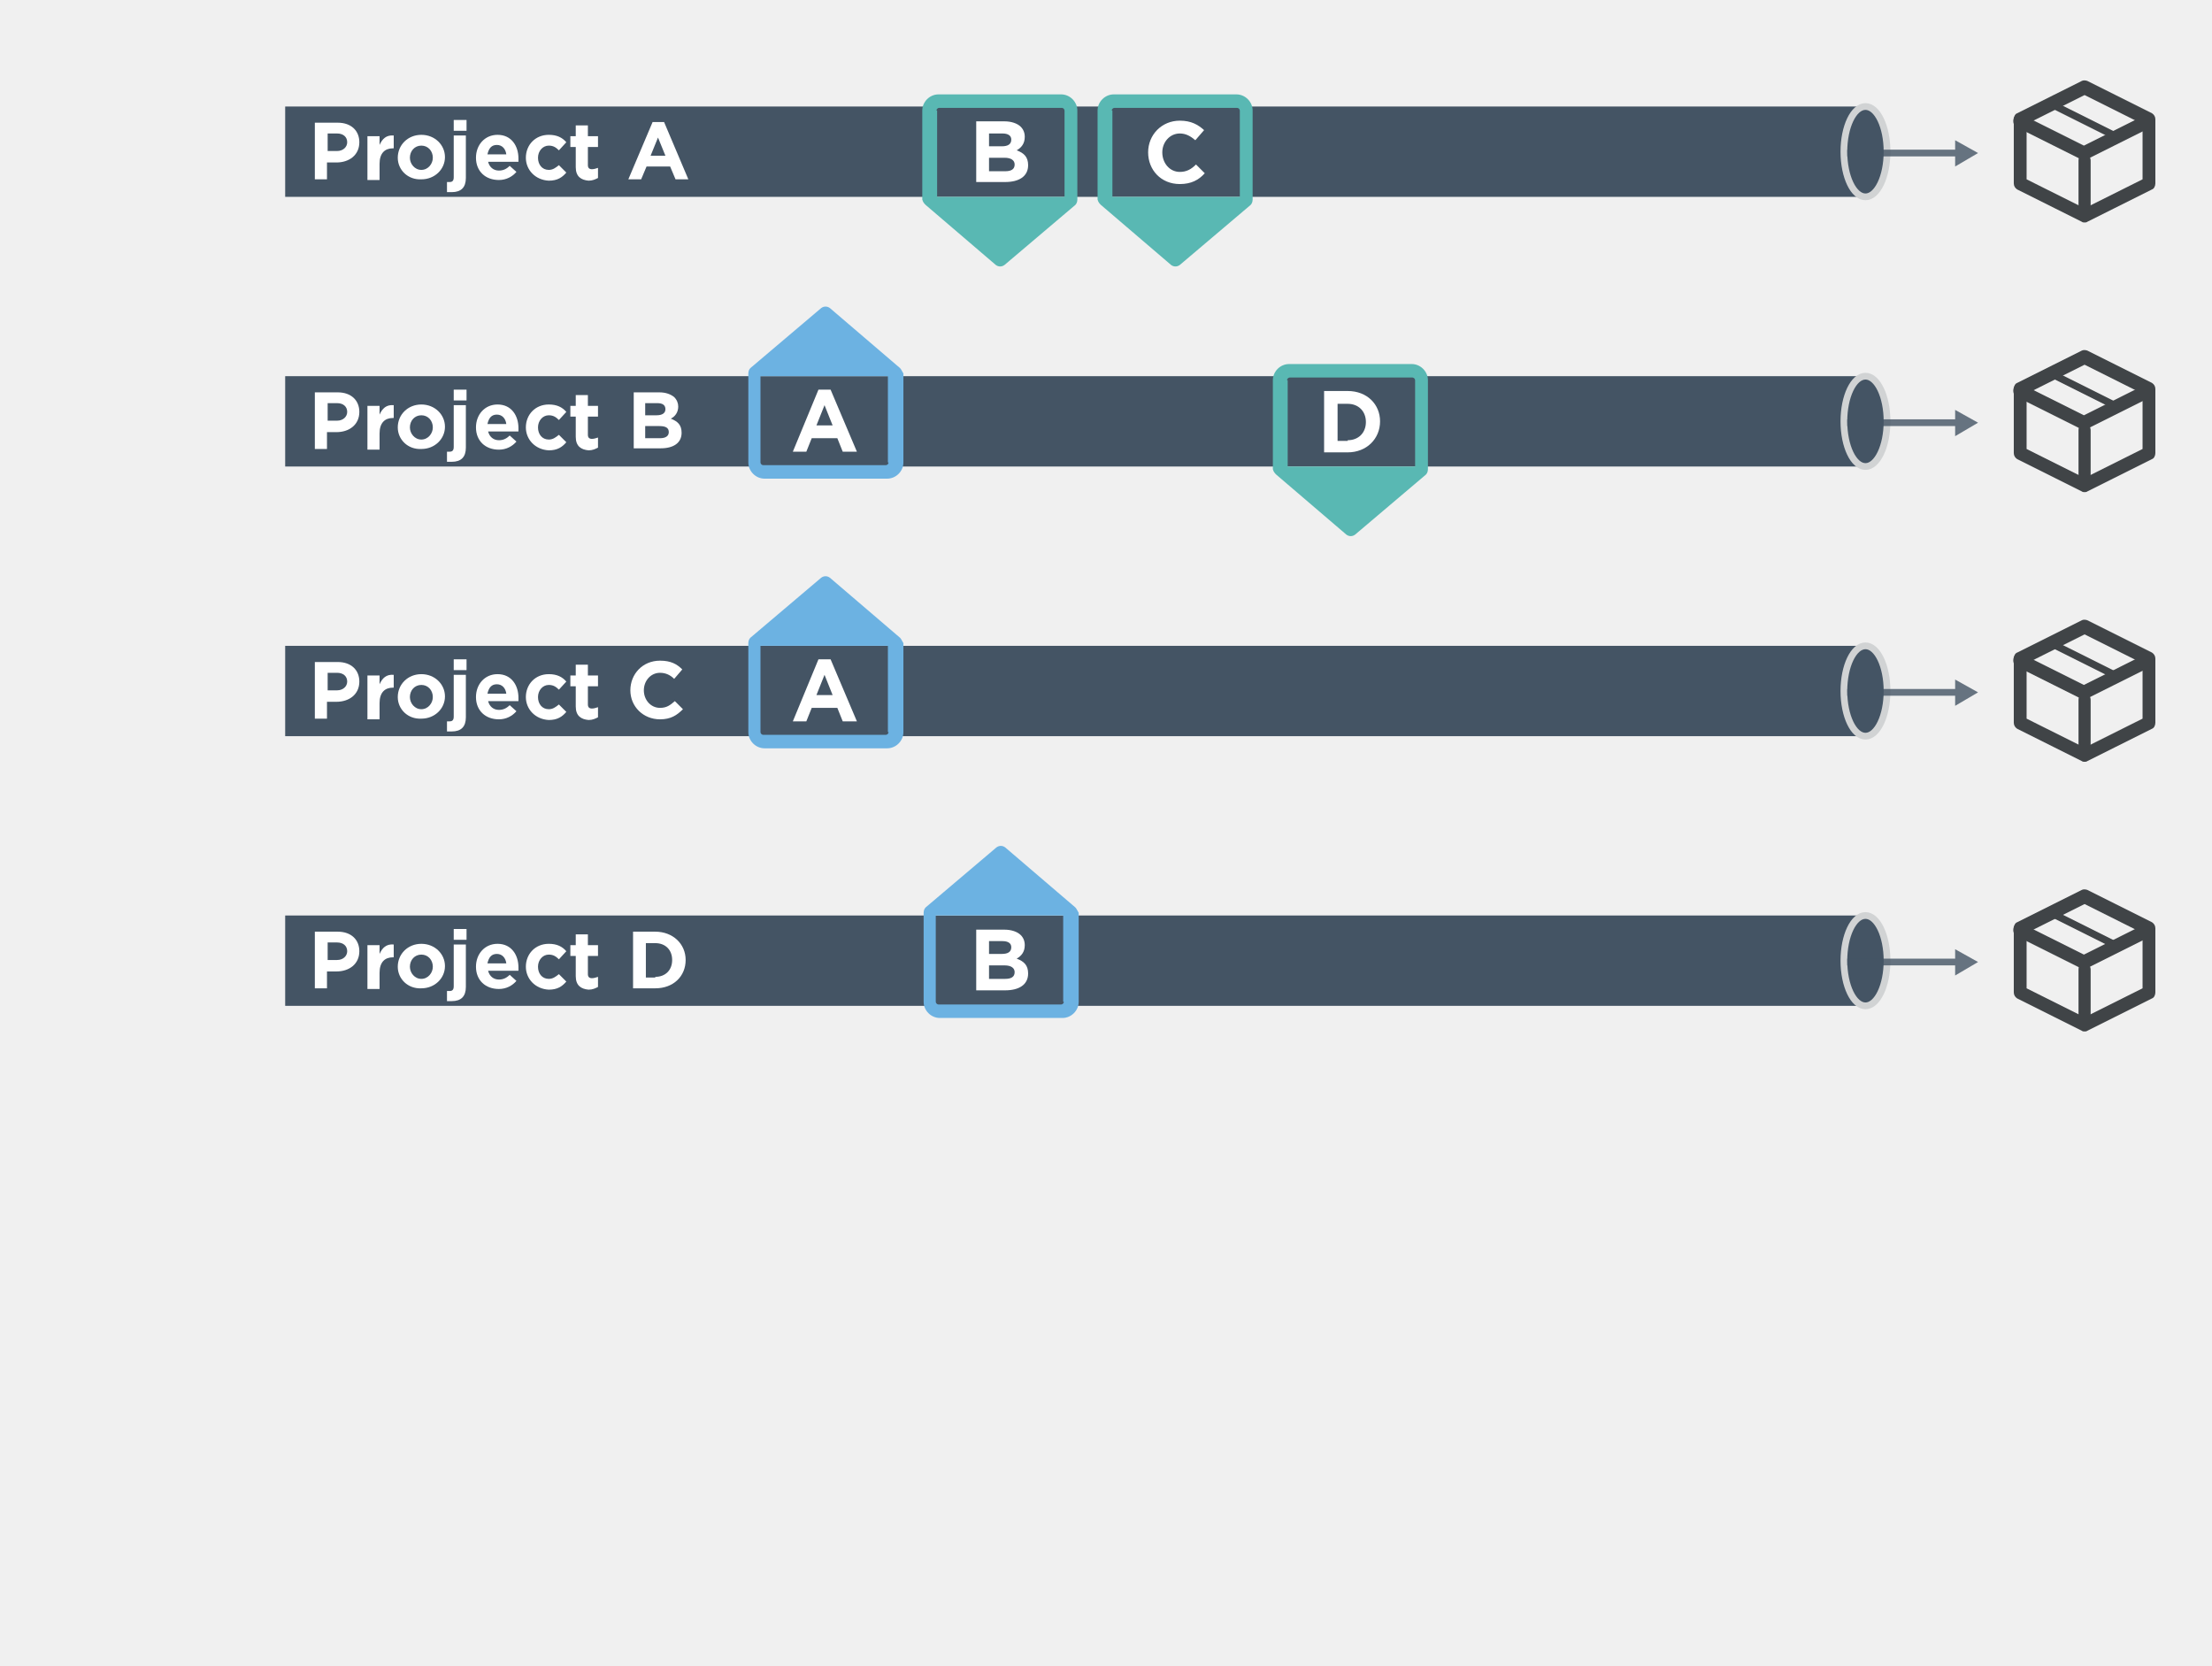
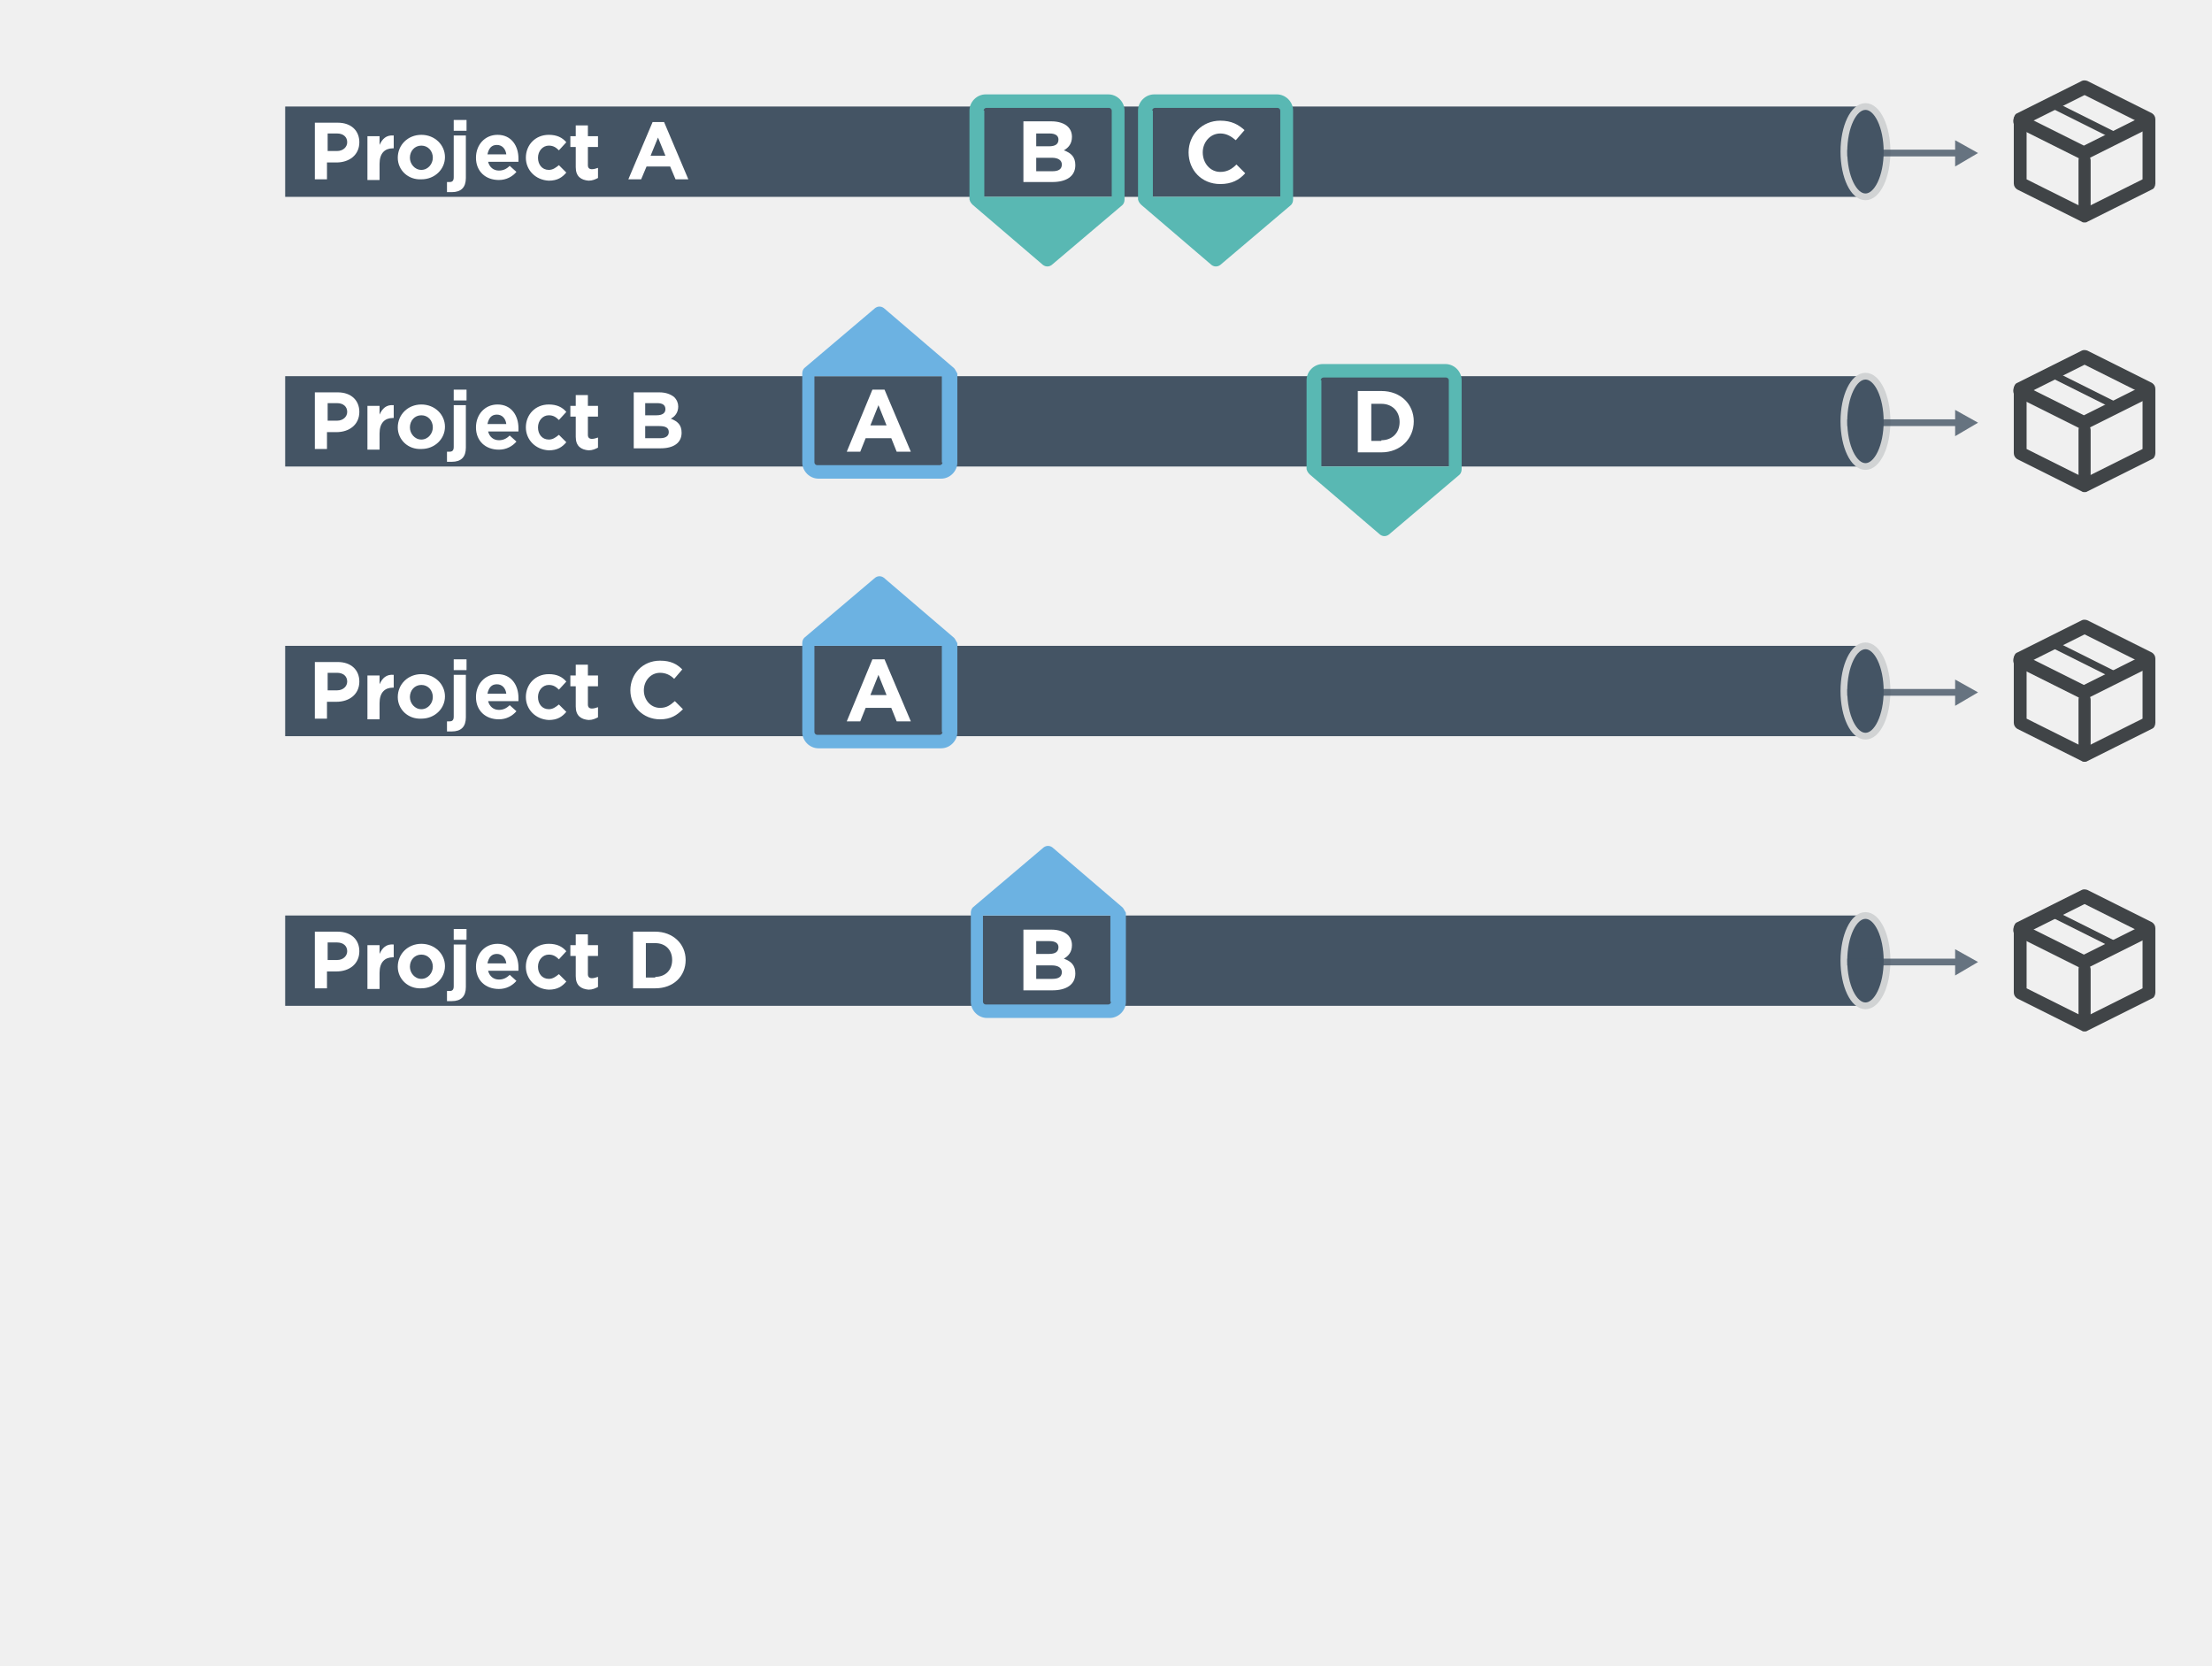
<svg xmlns="http://www.w3.org/2000/svg" version="1.1" id="Layer_1" x="0px" y="0px" viewBox="0 0 328.1 247.1" enable-background="new 0 0 328.1 247.1" xml:space="preserve">
  <g>
    <rect x="42.3" y="15.8" fill="#445464" width="234.3" height="13.4" />
    <rect x="42.3" y="55.8" fill="#445464" width="234.3" height="13.4" />
    <rect x="42.3" y="95.8" fill="#445464" width="234.3" height="13.4" />
    <rect x="42.3" y="135.8" fill="#445464" width="234.3" height="13.4" />
    <ellipse fill="#445464" stroke="#D1D3D4" stroke-miterlimit="10" cx="276.7" cy="102.5" rx="3.2" ry="6.7" />
    <g opacity="0.8">
      <line fill="#445464" x1="293.4" y1="102.7" x2="274" y2="102.7" />
      <g>
        <line fill="none" stroke="#445464" stroke-miterlimit="10" x1="290.6" y1="102.7" x2="274" y2="102.7" />
        <g>
          <polygon fill="#445464" points="290,100.8 293.4,102.7 290,104.7     " />
        </g>
      </g>
    </g>
    <g>
      <g>
        <path fill="#FFFFFF" d="M46.7,98.2h3.4c2,0,3.2,1.2,3.2,2.9v0c0,1.9-1.5,3-3.4,3h-1.4v2.5h-1.8V98.2z M50,102.4     c0.9,0,1.5-0.6,1.5-1.3v0c0-0.8-0.6-1.3-1.5-1.3h-1.4v2.6H50z" />
        <path fill="#FFFFFF" d="M54.5,100.2h1.8v1.3c0.4-0.9,1-1.5,2.1-1.4v1.9h-0.1c-1.2,0-2,0.7-2,2.3v2.4h-1.8V100.2z" />
        <path fill="#FFFFFF" d="M59,103.4L59,103.4c0-1.9,1.5-3.4,3.5-3.4c2,0,3.5,1.5,3.5,3.3v0c0,1.8-1.5,3.3-3.5,3.3     C60.5,106.7,59,105.2,59,103.4z M64.2,103.4L64.2,103.4c0-1-0.7-1.8-1.7-1.8c-1,0-1.7,0.8-1.7,1.8v0c0,0.9,0.7,1.8,1.7,1.8     C63.5,105.2,64.2,104.3,64.2,103.4z" />
        <path fill="#FFFFFF" d="M66.3,108.5V107c0.1,0,0.3,0,0.4,0c0.4,0,0.6-0.2,0.6-0.7v-6.2h1.8v6.3c0,1.4-0.7,2.1-2.1,2.1     C66.8,108.5,66.6,108.5,66.3,108.5z M67.3,97.8h1.9v1.6h-1.9V97.8z" />
        <path fill="#FFFFFF" d="M70.6,103.4L70.6,103.4c0-1.9,1.3-3.4,3.2-3.4c2.1,0,3.1,1.7,3.1,3.5c0,0.1,0,0.3,0,0.5h-4.5     c0.2,0.8,0.8,1.3,1.6,1.3c0.6,0,1.1-0.2,1.6-0.7l1,0.9c-0.6,0.7-1.5,1.2-2.6,1.2C72,106.7,70.6,105.4,70.6,103.4z M75.1,102.9     c-0.1-0.8-0.6-1.4-1.4-1.4c-0.8,0-1.2,0.5-1.4,1.4H75.1z" />
        <path fill="#FFFFFF" d="M78,103.4L78,103.4c0-1.9,1.4-3.4,3.4-3.4c1.2,0,2,0.4,2.6,1.1l-1.1,1.2c-0.4-0.4-0.8-0.7-1.5-0.7     c-0.9,0-1.6,0.8-1.6,1.8v0c0,1,0.6,1.8,1.6,1.8c0.6,0,1-0.3,1.5-0.7l1.1,1.1c-0.6,0.7-1.3,1.2-2.6,1.2     C79.4,106.7,78,105.2,78,103.4z" />
        <path fill="#FFFFFF" d="M85.4,104.8v-3h-0.8v-1.6h0.8v-1.6h1.8v1.6h1.5v1.6h-1.5v2.7c0,0.4,0.2,0.6,0.6,0.6     c0.3,0,0.6-0.1,0.9-0.2v1.5c-0.4,0.2-0.8,0.4-1.4,0.4C86.2,106.7,85.4,106.2,85.4,104.8z" />
        <path fill="#FFFFFF" d="M93.5,102.4L93.5,102.4c0-2.4,1.8-4.4,4.4-4.4c1.6,0,2.5,0.5,3.3,1.3l-1.2,1.4c-0.6-0.6-1.3-0.9-2.1-0.9     c-1.4,0-2.4,1.2-2.4,2.6v0c0,1.4,1,2.6,2.4,2.6c1,0,1.5-0.4,2.2-1l1.2,1.2c-0.9,0.9-1.8,1.5-3.4,1.5     C95.4,106.7,93.5,104.8,93.5,102.4z" />
      </g>
    </g>
    <g>
      <g>
        <path fill="#404447" d="M309.2,113c-0.1,0-0.3,0-0.4-0.1l-9.6-4.8c-0.3-0.2-0.5-0.5-0.5-0.9v-9.5c0-0.4,0.2-0.8,0.5-0.9l9.6-4.8     c0.2-0.1,0.5-0.1,0.8,0l9.6,4.8c0.3,0.2,0.5,0.5,0.5,0.9v9.5c0,0.4-0.2,0.8-0.5,0.9l-9.6,4.8C309.5,113,309.3,113,309.2,113     L309.2,113z M300.6,106.6l8.6,4.3l8.6-4.3v-8.2l-8.6-4.3l-8.6,4.3V106.6L300.6,106.6z" />
      </g>
      <g>
        <path fill="#404447" d="M309.2,103.8c-0.1,0-0.3,0-0.4-0.1l-9.6-4.8c-0.5-0.2-0.7-0.8-0.5-1.4c0.2-0.5,0.8-0.7,1.2-0.5l9.2,4.6     l9.2-4.6c0.5-0.2,1,0,1.2,0.5c0.2,0.5,0,1.1-0.5,1.4l-9.6,4.8C309.5,103.8,309.3,103.8,309.2,103.8L309.2,103.8z" />
      </g>
      <g>
        <path fill="#404447" d="M314.4,101c-0.1,0-0.1,0-0.2,0l-9.6-4.8c-0.2-0.1-0.3-0.4-0.2-0.7c0.1-0.3,0.4-0.4,0.6-0.3l9.6,4.8     c0.2,0.1,0.3,0.4,0.2,0.7C314.7,100.9,314.5,101,314.4,101L314.4,101z" />
      </g>
      <g>
        <path fill="#404447" d="M309.2,112.7c-0.5,0-0.9-0.5-0.9-1v-7.9c0-0.6,0.4-1,0.9-1c0.5,0,0.9,0.5,0.9,1v7.9     C310.1,112.2,309.7,112.7,309.2,112.7L309.2,112.7z" />
      </g>
    </g>
    <ellipse fill="#445464" stroke="#D1D3D4" stroke-miterlimit="10" cx="276.7" cy="62.5" rx="3.2" ry="6.7" />
    <g opacity="0.8">
      <line fill="#445464" x1="293.4" y1="62.7" x2="274" y2="62.7" />
      <g>
        <line fill="none" stroke="#445464" stroke-miterlimit="10" x1="290.6" y1="62.7" x2="274" y2="62.7" />
        <g>
          <polygon fill="#445464" points="290,60.8 293.4,62.7 290,64.7     " />
        </g>
      </g>
    </g>
    <g>
      <g>
        <path fill="#FFFFFF" d="M46.7,58.2h3.4c2,0,3.2,1.2,3.2,2.9v0c0,1.9-1.5,3-3.4,3h-1.4v2.5h-1.8V58.2z M50,62.4     c0.9,0,1.5-0.6,1.5-1.3v0c0-0.8-0.6-1.3-1.5-1.3h-1.4v2.6H50z" />
        <path fill="#FFFFFF" d="M54.5,60.2h1.8v1.3c0.4-0.9,1-1.5,2.1-1.4v1.9h-0.1c-1.2,0-2,0.7-2,2.3v2.4h-1.8V60.2z" />
        <path fill="#FFFFFF" d="M59,63.4L59,63.4c0-1.9,1.5-3.4,3.5-3.4c2,0,3.5,1.5,3.5,3.3v0c0,1.8-1.5,3.3-3.5,3.3     C60.5,66.7,59,65.2,59,63.4z M64.2,63.4L64.2,63.4c0-1-0.7-1.8-1.7-1.8c-1,0-1.7,0.8-1.7,1.8v0c0,0.9,0.7,1.8,1.7,1.8     C63.5,65.2,64.2,64.3,64.2,63.4z" />
        <path fill="#FFFFFF" d="M66.3,68.5V67c0.1,0,0.3,0,0.4,0c0.4,0,0.6-0.2,0.6-0.7v-6.2h1.8v6.3c0,1.4-0.7,2.1-2.1,2.1     C66.8,68.5,66.6,68.5,66.3,68.5z M67.3,57.8h1.9v1.6h-1.9V57.8z" />
        <path fill="#FFFFFF" d="M70.6,63.4L70.6,63.4c0-1.9,1.3-3.4,3.2-3.4c2.1,0,3.1,1.7,3.1,3.5c0,0.1,0,0.3,0,0.5h-4.5     c0.2,0.8,0.8,1.3,1.6,1.3c0.6,0,1.1-0.2,1.6-0.7l1,0.9c-0.6,0.7-1.5,1.2-2.6,1.2C72,66.7,70.6,65.4,70.6,63.4z M75.1,62.9     c-0.1-0.8-0.6-1.4-1.4-1.4c-0.8,0-1.2,0.5-1.4,1.4H75.1z" />
        <path fill="#FFFFFF" d="M78,63.4L78,63.4c0-1.9,1.4-3.4,3.4-3.4c1.2,0,2,0.4,2.6,1.1l-1.1,1.2c-0.4-0.4-0.8-0.7-1.5-0.7     c-0.9,0-1.6,0.8-1.6,1.8v0c0,1,0.6,1.8,1.6,1.8c0.6,0,1-0.3,1.5-0.7l1.1,1.1c-0.6,0.7-1.3,1.2-2.6,1.2C79.4,66.7,78,65.2,78,63.4     z" />
        <path fill="#FFFFFF" d="M85.4,64.8v-3h-0.8v-1.6h0.8v-1.6h1.8v1.6h1.5v1.6h-1.5v2.7c0,0.4,0.2,0.6,0.6,0.6c0.3,0,0.6-0.1,0.9-0.2     v1.5c-0.4,0.2-0.8,0.4-1.4,0.4C86.2,66.7,85.4,66.2,85.4,64.8z" />
        <path fill="#FFFFFF" d="M93.9,58.2h3.9c1,0,1.7,0.3,2.2,0.7c0.4,0.4,0.6,0.9,0.6,1.4v0c0,0.9-0.5,1.5-1.1,1.8     c1,0.4,1.6,0.9,1.6,2.1v0c0,1.5-1.2,2.3-3.1,2.3h-4V58.2z M97.4,61.6c0.8,0,1.3-0.3,1.3-0.9v0c0-0.6-0.4-0.9-1.2-0.9h-1.8v1.8     H97.4z M97.9,65c0.8,0,1.3-0.3,1.3-0.9v0c0-0.6-0.4-0.9-1.4-0.9h-2.1V65H97.9z" />
      </g>
    </g>
    <g>
      <g>
        <path fill="#404447" d="M309.2,73c-0.1,0-0.3,0-0.4-0.1l-9.6-4.8c-0.3-0.2-0.5-0.5-0.5-0.9v-9.5c0-0.4,0.2-0.8,0.5-0.9l9.6-4.8     c0.2-0.1,0.5-0.1,0.8,0l9.6,4.8c0.3,0.2,0.5,0.5,0.5,0.9v9.5c0,0.4-0.2,0.8-0.5,0.9l-9.6,4.8C309.5,73,309.3,73,309.2,73     L309.2,73z M300.6,66.6l8.6,4.3l8.6-4.3v-8.2l-8.6-4.3l-8.6,4.3V66.6L300.6,66.6z" />
      </g>
      <g>
        <path fill="#404447" d="M309.2,63.8c-0.1,0-0.3,0-0.4-0.1l-9.6-4.8c-0.5-0.2-0.7-0.8-0.5-1.4c0.2-0.5,0.8-0.7,1.2-0.5l9.2,4.6     l9.2-4.6c0.5-0.2,1,0,1.2,0.5c0.2,0.5,0,1.1-0.5,1.4l-9.6,4.8C309.5,63.8,309.3,63.8,309.2,63.8L309.2,63.8z" />
      </g>
      <g>
        <path fill="#404447" d="M314.4,61c-0.1,0-0.1,0-0.2,0l-9.6-4.8c-0.2-0.1-0.3-0.4-0.2-0.7c0.1-0.3,0.4-0.4,0.6-0.3l9.6,4.8     c0.2,0.1,0.3,0.4,0.2,0.7C314.7,60.9,314.5,61,314.4,61L314.4,61z" />
      </g>
      <g>
        <path fill="#404447" d="M309.2,72.7c-0.5,0-0.9-0.5-0.9-1v-7.9c0-0.6,0.4-1,0.9-1c0.5,0,0.9,0.5,0.9,1v7.9     C310.1,72.2,309.7,72.7,309.2,72.7L309.2,72.7z" />
      </g>
    </g>
    <ellipse fill="#445464" stroke="#D1D3D4" stroke-miterlimit="10" cx="276.7" cy="22.5" rx="3.2" ry="6.7" />
    <g opacity="0.8">
      <line fill="#445464" x1="293.4" y1="22.7" x2="274" y2="22.7" />
      <g>
        <line fill="none" stroke="#445464" stroke-miterlimit="10" x1="290.6" y1="22.7" x2="274" y2="22.7" />
        <g>
          <polygon fill="#445464" points="290,20.8 293.4,22.7 290,24.7     " />
        </g>
      </g>
    </g>
    <g>
      <g>
        <path fill="#FFFFFF" d="M46.7,18.2h3.4c2,0,3.2,1.2,3.2,2.9v0c0,1.9-1.5,3-3.4,3h-1.4v2.5h-1.8V18.2z M50,22.4     c0.9,0,1.5-0.6,1.5-1.3v0c0-0.8-0.6-1.3-1.5-1.3h-1.4v2.6H50z" />
        <path fill="#FFFFFF" d="M54.5,20.2h1.8v1.3c0.4-0.9,1-1.5,2.1-1.4v1.9h-0.1c-1.2,0-2,0.7-2,2.3v2.4h-1.8V20.2z" />
        <path fill="#FFFFFF" d="M59,23.4L59,23.4c0-1.9,1.5-3.4,3.5-3.4c2,0,3.5,1.5,3.5,3.3v0c0,1.8-1.5,3.3-3.5,3.3     C60.5,26.7,59,25.2,59,23.4z M64.2,23.4L64.2,23.4c0-1-0.7-1.8-1.7-1.8c-1,0-1.7,0.8-1.7,1.8v0c0,0.9,0.7,1.8,1.7,1.8     C63.5,25.2,64.2,24.3,64.2,23.4z" />
        <path fill="#FFFFFF" d="M66.3,28.5V27c0.1,0,0.3,0,0.4,0c0.4,0,0.6-0.2,0.6-0.7v-6.2h1.8v6.3c0,1.4-0.7,2.1-2.1,2.1     C66.8,28.5,66.6,28.5,66.3,28.5z M67.3,17.8h1.9v1.6h-1.9V17.8z" />
        <path fill="#FFFFFF" d="M70.6,23.4L70.6,23.4c0-1.9,1.3-3.4,3.2-3.4c2.1,0,3.1,1.7,3.1,3.5c0,0.1,0,0.3,0,0.5h-4.5     c0.2,0.8,0.8,1.3,1.6,1.3c0.6,0,1.1-0.2,1.6-0.7l1,0.9c-0.6,0.7-1.5,1.2-2.6,1.2C72,26.7,70.6,25.4,70.6,23.4z M75.1,22.9     c-0.1-0.8-0.6-1.4-1.4-1.4c-0.8,0-1.2,0.5-1.4,1.4H75.1z" />
        <path fill="#FFFFFF" d="M78,23.4L78,23.4c0-1.9,1.4-3.4,3.4-3.4c1.2,0,2,0.4,2.6,1.1l-1.1,1.2c-0.4-0.4-0.8-0.7-1.5-0.7     c-0.9,0-1.6,0.8-1.6,1.8v0c0,1,0.6,1.8,1.6,1.8c0.6,0,1-0.3,1.5-0.7l1.1,1.1c-0.6,0.7-1.3,1.2-2.6,1.2C79.4,26.7,78,25.2,78,23.4     z" />
        <path fill="#FFFFFF" d="M85.4,24.8v-3h-0.8v-1.6h0.8v-1.6h1.8v1.6h1.5v1.6h-1.5v2.7c0,0.4,0.2,0.6,0.6,0.6c0.3,0,0.6-0.1,0.9-0.2     v1.5c-0.4,0.2-0.8,0.4-1.4,0.4C86.2,26.7,85.4,26.2,85.4,24.8z" />
        <path fill="#FFFFFF" d="M96.8,18.1h1.7l3.6,8.5h-1.9l-0.8-1.9h-3.5l-0.8,1.9h-1.9L96.8,18.1z M98.7,23.1l-1.1-2.7l-1.1,2.7H98.7z     " />
      </g>
    </g>
    <g>
      <g>
        <path fill="#404447" d="M309.2,33c-0.1,0-0.3,0-0.4-0.1l-9.6-4.8c-0.3-0.2-0.5-0.5-0.5-0.9v-9.5c0-0.4,0.2-0.8,0.5-0.9l9.6-4.8     c0.2-0.1,0.5-0.1,0.8,0l9.6,4.8c0.3,0.2,0.5,0.5,0.5,0.9v9.5c0,0.4-0.2,0.8-0.5,0.9l-9.6,4.8C309.5,33,309.3,33,309.2,33     L309.2,33z M300.6,26.6l8.6,4.3l8.6-4.3v-8.2l-8.6-4.3l-8.6,4.3V26.6L300.6,26.6z" />
      </g>
      <g>
        <path fill="#404447" d="M309.2,23.8c-0.1,0-0.3,0-0.4-0.1l-9.6-4.8c-0.5-0.2-0.7-0.8-0.5-1.4c0.2-0.5,0.8-0.7,1.2-0.5l9.2,4.6     l9.2-4.6c0.5-0.2,1,0,1.2,0.5c0.2,0.5,0,1.1-0.5,1.4l-9.6,4.8C309.5,23.8,309.3,23.8,309.2,23.8L309.2,23.8z" />
      </g>
      <g>
        <path fill="#404447" d="M314.4,21c-0.1,0-0.1,0-0.2,0l-9.6-4.8c-0.2-0.1-0.3-0.4-0.2-0.7c0.1-0.3,0.4-0.4,0.6-0.3l9.6,4.8     c0.2,0.1,0.3,0.4,0.2,0.7C314.7,20.9,314.5,21,314.4,21L314.4,21z" />
      </g>
      <g>
        <path fill="#404447" d="M309.2,32.7c-0.5,0-0.9-0.5-0.9-1v-7.9c0-0.6,0.4-1,0.9-1c0.5,0,0.9,0.5,0.9,1v7.9     C310.1,32.2,309.7,32.7,309.2,32.7L309.2,32.7z" />
      </g>
    </g>
    <ellipse fill="#445464" stroke="#D1D3D4" stroke-miterlimit="10" cx="276.7" cy="142.5" rx="3.2" ry="6.7" />
    <g opacity="0.8">
      <line fill="#445464" x1="293.4" y1="142.7" x2="274" y2="142.7" />
      <g>
        <line fill="none" stroke="#445464" stroke-miterlimit="10" x1="290.6" y1="142.7" x2="274" y2="142.7" />
        <g>
          <polygon fill="#445464" points="290,140.8 293.4,142.7 290,144.7     " />
        </g>
      </g>
    </g>
    <g>
      <g>
        <path fill="#FFFFFF" d="M46.7,138.2h3.4c2,0,3.2,1.2,3.2,2.9v0c0,1.9-1.5,3-3.4,3h-1.4v2.5h-1.8V138.2z M50,142.4     c0.9,0,1.5-0.6,1.5-1.3v0c0-0.8-0.6-1.3-1.5-1.3h-1.4v2.6H50z" />
        <path fill="#FFFFFF" d="M54.5,140.2h1.8v1.3c0.4-0.9,1-1.5,2.1-1.4v1.9h-0.1c-1.2,0-2,0.7-2,2.3v2.4h-1.8V140.2z" />
        <path fill="#FFFFFF" d="M59,143.4L59,143.4c0-1.9,1.5-3.4,3.5-3.4c2,0,3.5,1.5,3.5,3.3v0c0,1.8-1.5,3.3-3.5,3.3     C60.5,146.7,59,145.2,59,143.4z M64.2,143.4L64.2,143.4c0-1-0.7-1.8-1.7-1.8c-1,0-1.7,0.8-1.7,1.8v0c0,0.9,0.7,1.8,1.7,1.8     C63.5,145.2,64.2,144.3,64.2,143.4z" />
        <path fill="#FFFFFF" d="M66.3,148.5V147c0.1,0,0.3,0,0.4,0c0.4,0,0.6-0.2,0.6-0.7v-6.2h1.8v6.3c0,1.4-0.7,2.1-2.1,2.1     C66.8,148.5,66.6,148.5,66.3,148.5z M67.3,137.8h1.9v1.6h-1.9V137.8z" />
        <path fill="#FFFFFF" d="M70.6,143.4L70.6,143.4c0-1.9,1.3-3.4,3.2-3.4c2.1,0,3.1,1.7,3.1,3.5c0,0.1,0,0.3,0,0.5h-4.5     c0.2,0.8,0.8,1.3,1.6,1.3c0.6,0,1.1-0.2,1.6-0.7l1,0.9c-0.6,0.7-1.5,1.2-2.6,1.2C72,146.7,70.6,145.4,70.6,143.4z M75.1,142.9     c-0.1-0.8-0.6-1.4-1.4-1.4c-0.8,0-1.2,0.5-1.4,1.4H75.1z" />
        <path fill="#FFFFFF" d="M78,143.4L78,143.4c0-1.9,1.4-3.4,3.4-3.4c1.2,0,2,0.4,2.6,1.1l-1.1,1.2c-0.4-0.4-0.8-0.7-1.5-0.7     c-0.9,0-1.6,0.8-1.6,1.8v0c0,1,0.6,1.8,1.6,1.8c0.6,0,1-0.3,1.5-0.7l1.1,1.1c-0.6,0.7-1.3,1.2-2.6,1.2     C79.4,146.7,78,145.2,78,143.4z" />
        <path fill="#FFFFFF" d="M85.4,144.8v-3h-0.8v-1.6h0.8v-1.6h1.8v1.6h1.5v1.6h-1.5v2.7c0,0.4,0.2,0.6,0.6,0.6     c0.3,0,0.6-0.1,0.9-0.2v1.5c-0.4,0.2-0.8,0.4-1.4,0.4C86.2,146.7,85.4,146.2,85.4,144.8z" />
        <path fill="#FFFFFF" d="M93.9,138.2h3.3c2.6,0,4.5,1.8,4.5,4.2v0c0,2.4-1.8,4.2-4.5,4.2h-3.3V138.2z M97.2,144.9     c1.5,0,2.5-1,2.5-2.5v0c0-1.5-1-2.5-2.5-2.5h-1.4v5.1H97.2z" />
      </g>
    </g>
    <g>
      <g>
        <path fill="#404447" d="M309.2,153c-0.1,0-0.3,0-0.4-0.1l-9.6-4.8c-0.3-0.2-0.5-0.5-0.5-0.9v-9.5c0-0.4,0.2-0.8,0.5-0.9l9.6-4.8     c0.2-0.1,0.5-0.1,0.8,0l9.6,4.8c0.3,0.2,0.5,0.5,0.5,0.9v9.5c0,0.4-0.2,0.8-0.5,0.9l-9.6,4.8C309.5,153,309.3,153,309.2,153     L309.2,153z M300.6,146.6l8.6,4.3l8.6-4.3v-8.2l-8.6-4.3l-8.6,4.3V146.6L300.6,146.6z" />
      </g>
      <g>
        <path fill="#404447" d="M309.2,143.8c-0.1,0-0.3,0-0.4-0.1l-9.6-4.8c-0.5-0.2-0.7-0.8-0.5-1.4c0.2-0.5,0.8-0.7,1.2-0.5l9.2,4.6     l9.2-4.6c0.5-0.2,1,0,1.2,0.5c0.2,0.5,0,1.1-0.5,1.4l-9.6,4.8C309.5,143.8,309.3,143.8,309.2,143.8L309.2,143.8z" />
      </g>
      <g>
        <path fill="#404447" d="M314.4,141c-0.1,0-0.1,0-0.2,0l-9.6-4.8c-0.2-0.1-0.3-0.4-0.2-0.7c0.1-0.3,0.4-0.4,0.6-0.3l9.6,4.8     c0.2,0.1,0.3,0.4,0.2,0.7C314.7,140.9,314.5,141,314.4,141L314.4,141z" />
      </g>
      <g>
        <path fill="#404447" d="M309.2,152.7c-0.5,0-0.9-0.5-0.9-1v-7.9c0-0.6,0.4-1,0.9-1c0.5,0,0.9,0.5,0.9,1v7.9     C310.1,152.2,309.7,152.7,309.2,152.7L309.2,152.7z" />
      </g>
    </g>
    <rect fill="none" width="328.1" height="247.1" />
    <g>
      <g>
        <g>
-           <path fill="#FFFFFF" d="M144.8,18h4.2c1,0,1.9,0.3,2.4,0.8c0.4,0.4,0.6,0.9,0.6,1.5v0c0,1-0.5,1.6-1.2,2c1.1,0.4,1.7,1,1.7,2.2      v0c0,1.7-1.4,2.5-3.4,2.5h-4.3V18z M148.6,21.7c0.9,0,1.4-0.3,1.4-1v0c0-0.6-0.5-0.9-1.3-0.9h-2v1.9H148.6z M149.1,25.4      c0.9,0,1.4-0.3,1.4-1v0c0-0.6-0.5-1-1.5-1h-2.3v2H149.1z" />
-         </g>
-       </g>
-       <g>
-         <path fill="#59B8B3" d="M137.3,30.4l10.4,8.9c0.4,0.3,0.9,0.3,1.3,0l10.5-8.9c0.2-0.2,0.3-0.5,0.3-0.8V16.4     c0-1.3-1.1-2.4-2.4-2.4h-18.2c-1.3,0-2.4,1.1-2.4,2.4v13.2C136.9,30,137.1,30.2,137.3,30.4z M138.9,16.4c0-0.2,0.2-0.4,0.4-0.4     h18.2c0.2,0,0.4,0.2,0.4,0.4v12.8h-18.9V16.4z" />
-       </g>
-     </g>
-     <g>
-       <g>
-         <g>
-           <path fill="#FFFFFF" d="M170.3,22.6L170.3,22.6c0-2.6,2-4.7,4.7-4.7c1.7,0,2.7,0.6,3.6,1.4l-1.3,1.5c-0.7-0.6-1.4-1-2.3-1      c-1.5,0-2.6,1.3-2.6,2.8v0c0,1.6,1.1,2.9,2.6,2.9c1,0,1.7-0.4,2.4-1.1l1.3,1.3c-0.9,1-2,1.6-3.7,1.6      C172.2,27.3,170.3,25.2,170.3,22.6z" />
-         </g>
-       </g>
-       <g>
-         <path fill="#59B8B3" d="M163.3,30.4l10.4,8.9c0.4,0.3,0.9,0.3,1.3,0l10.5-8.9c0.2-0.2,0.3-0.5,0.3-0.8V16.4     c0-1.3-1.1-2.4-2.4-2.4h-18.2c-1.3,0-2.4,1.1-2.4,2.4v13.2C162.9,30,163.1,30.2,163.3,30.4z M164.9,16.4c0-0.2,0.2-0.4,0.4-0.4     h18.2c0.2,0,0.4,0.2,0.4,0.4v12.8h-18.9V16.4z" />
-       </g>
-     </g>
-     <g>
-       <g>
-         <g>
-           <path fill="#FFFFFF" d="M196.4,58h3.5c2.9,0,4.8,2,4.8,4.5v0c0,2.6-2,4.6-4.8,4.6h-3.5V58z M199.9,65.3c1.6,0,2.7-1.1,2.7-2.7v0      c0-1.6-1.1-2.7-2.7-2.7h-1.5v5.5H199.9z" />
-         </g>
-       </g>
-       <g>
-         <path fill="#59B8B3" d="M189.3,70.4l10.4,8.9c0.4,0.3,0.9,0.3,1.3,0l10.5-8.9c0.2-0.2,0.3-0.5,0.3-0.8V56.4     c0-1.3-1.1-2.4-2.4-2.4h-18.2c-1.3,0-2.4,1.1-2.4,2.4v13.2C188.9,70,189.1,70.2,189.3,70.4z M190.9,56.4c0-0.2,0.2-0.4,0.4-0.4     h18.2c0.2,0,0.4,0.2,0.4,0.4v12.8h-18.9V56.4z" />
-       </g>
-     </g>
-     <g>
-       <g>
-         <path fill="#6CB2E2" d="M133.5,54.6l-10.4-8.9c-0.4-0.3-0.9-0.3-1.3,0l-10.5,8.9c-0.2,0.2-0.3,0.5-0.3,0.8v13.2     c0,1.3,1.1,2.4,2.4,2.4h18.2c1.3,0,2.4-1.1,2.4-2.4V55.4C133.8,55.1,133.7,54.8,133.5,54.6z M131.8,68.6c0,0.2-0.2,0.4-0.4,0.4     h-18.2c-0.2,0-0.4-0.2-0.4-0.4V55.8h18.9V68.6z" />
-       </g>
-       <g>
-         <g>
-           <path fill="#FFFFFF" d="M121.4,57.8h1.8l3.9,9.2h-2.1l-0.8-2h-3.8l-0.8,2h-2L121.4,57.8z M123.5,63.1l-1.2-3l-1.2,3H123.5z" />
-         </g>
-       </g>
-     </g>
-     <g>
-       <g>
-         <path fill="#6CB2E2" d="M133.5,94.6l-10.4-8.9c-0.4-0.3-0.9-0.3-1.3,0l-10.5,8.9c-0.2,0.2-0.3,0.5-0.3,0.8v13.2     c0,1.3,1.1,2.4,2.4,2.4h18.2c1.3,0,2.4-1.1,2.4-2.4V95.4C133.8,95.1,133.7,94.8,133.5,94.6z M131.8,108.6c0,0.2-0.2,0.4-0.4,0.4     h-18.2c-0.2,0-0.4-0.2-0.4-0.4V95.8h18.9V108.6z" />
-       </g>
-       <g>
-         <g>
-           <path fill="#FFFFFF" d="M121.4,97.8h1.8l3.9,9.2h-2.1l-0.8-2h-3.8l-0.8,2h-2L121.4,97.8z M123.5,103.1l-1.2-3l-1.2,3H123.5z" />
-         </g>
-       </g>
-     </g>
-     <g>
-       <g>
-         <path fill="#6CB2E2" d="M159.5,134.6l-10.4-8.9c-0.4-0.3-0.9-0.3-1.3,0l-10.5,8.9c-0.2,0.2-0.3,0.5-0.3,0.8v13.2     c0,1.3,1.1,2.4,2.4,2.4h18.2c1.3,0,2.4-1.1,2.4-2.4v-13.2C159.8,135.1,159.7,134.8,159.5,134.6z M157.8,148.6     c0,0.2-0.2,0.4-0.4,0.4h-18.2c-0.2,0-0.4-0.2-0.4-0.4v-12.8h18.9V148.6z" />
-       </g>
-       <g>
-         <g>
-           <path fill="#FFFFFF" d="M144.8,137.9h4.2c1,0,1.9,0.3,2.4,0.8c0.4,0.4,0.6,0.9,0.6,1.5v0c0,1-0.5,1.6-1.2,2      c1.1,0.4,1.7,1,1.7,2.2v0c0,1.7-1.4,2.5-3.4,2.5h-4.3V137.9z M148.6,141.5c0.9,0,1.4-0.3,1.4-1v0c0-0.6-0.5-0.9-1.3-0.9h-2v1.9      H148.6z M149.1,145.2c0.9,0,1.4-0.3,1.4-1v0c0-0.6-0.5-1-1.5-1h-2.3v2H149.1z" />
+           <path fill="#FFFFFF" d="M151.8,18h4.2c1,0,1.9,0.3,2.4,0.8c0.4,0.4,0.6,0.9,0.6,1.5v0c0,1-0.5,1.6-1.2,2c1.1,0.4,1.7,1,1.7,2.2      v0c0,1.7-1.4,2.5-3.4,2.5h-4.3V18z M155.6,21.7c0.9,0,1.4-0.3,1.4-1v0c0-0.6-0.5-0.9-1.3-0.9h-2v1.9H155.6z M156.1,25.4      c0.9,0,1.4-0.3,1.4-1v0c0-0.6-0.5-1-1.5-1h-2.3v2H156.1z" />
+         </g>
+       </g>
+       <g>
+         <path fill="#59B8B3" d="M144.3,30.4l10.4,8.9c0.4,0.3,0.9,0.3,1.3,0l10.5-8.9c0.2-0.2,0.3-0.5,0.3-0.8V16.4     c0-1.3-1.1-2.4-2.4-2.4h-18.2c-1.3,0-2.4,1.1-2.4,2.4v13.2C143.9,30,144.1,30.2,144.3,30.4z M145.9,16.4c0-0.2,0.2-0.4,0.4-0.4     h18.2c0.2,0,0.4,0.2,0.4,0.4v12.8h-18.9V16.4z" />
+       </g>
+     </g>
+     <g>
+       <g>
+         <g>
+           <path fill="#FFFFFF" d="M176.3,22.6L176.3,22.6c0-2.6,2-4.7,4.7-4.7c1.7,0,2.7,0.6,3.6,1.4l-1.3,1.5c-0.7-0.6-1.4-1-2.3-1      c-1.5,0-2.6,1.3-2.6,2.8v0c0,1.6,1.1,2.9,2.6,2.9c1,0,1.7-0.4,2.4-1.1l1.3,1.3c-0.9,1-2,1.6-3.7,1.6      C178.2,27.3,176.3,25.2,176.3,22.6z" />
+         </g>
+       </g>
+       <g>
+         <path fill="#59B8B3" d="M169.3,30.4l10.4,8.9c0.4,0.3,0.9,0.3,1.3,0l10.5-8.9c0.2-0.2,0.3-0.5,0.3-0.8V16.4     c0-1.3-1.1-2.4-2.4-2.4h-18.2c-1.3,0-2.4,1.1-2.4,2.4v13.2C168.9,30,169.1,30.2,169.3,30.4z M170.9,16.4c0-0.2,0.2-0.4,0.4-0.4     h18.2c0.2,0,0.4,0.2,0.4,0.4v12.8h-18.9V16.4z" />
+       </g>
+     </g>
+     <g>
+       <g>
+         <g>
+           <path fill="#FFFFFF" d="M201.4,58h3.5c2.9,0,4.8,2,4.8,4.5v0c0,2.6-2,4.6-4.8,4.6h-3.5V58z M204.9,65.3c1.6,0,2.7-1.1,2.7-2.7v0      c0-1.6-1.1-2.7-2.7-2.7h-1.5v5.5H204.9z" />
+         </g>
+       </g>
+       <g>
+         <path fill="#59B8B3" d="M194.3,70.4l10.4,8.9c0.4,0.3,0.9,0.3,1.3,0l10.5-8.9c0.2-0.2,0.3-0.5,0.3-0.8V56.4     c0-1.3-1.1-2.4-2.4-2.4h-18.2c-1.3,0-2.4,1.1-2.4,2.4v13.2C193.9,70,194.1,70.2,194.3,70.4z M195.9,56.4c0-0.2,0.2-0.4,0.4-0.4     h18.2c0.2,0,0.4,0.2,0.4,0.4v12.8h-18.9V56.4z" />
+       </g>
+     </g>
+     <g>
+       <g>
+         <path fill="#6CB2E2" d="M141.5,54.6l-10.4-8.9c-0.4-0.3-0.9-0.3-1.3,0l-10.5,8.9c-0.2,0.2-0.3,0.5-0.3,0.8v13.2     c0,1.3,1.1,2.4,2.4,2.4h18.2c1.3,0,2.4-1.1,2.4-2.4V55.4C141.8,55.1,141.7,54.8,141.5,54.6z M139.8,68.6c0,0.2-0.2,0.4-0.4,0.4     h-18.2c-0.2,0-0.4-0.2-0.4-0.4V55.8h18.9V68.6z" />
+       </g>
+       <g>
+         <g>
+           <path fill="#FFFFFF" d="M129.4,57.8h1.8l3.9,9.2h-2.1l-0.8-2h-3.8l-0.8,2h-2L129.4,57.8z M131.5,63.1l-1.2-3l-1.2,3H131.5z" />
+         </g>
+       </g>
+     </g>
+     <g>
+       <g>
+         <path fill="#6CB2E2" d="M141.5,94.6l-10.4-8.9c-0.4-0.3-0.9-0.3-1.3,0l-10.5,8.9c-0.2,0.2-0.3,0.5-0.3,0.8v13.2     c0,1.3,1.1,2.4,2.4,2.4h18.2c1.3,0,2.4-1.1,2.4-2.4V95.4C141.8,95.1,141.7,94.8,141.5,94.6z M139.8,108.6c0,0.2-0.2,0.4-0.4,0.4     h-18.2c-0.2,0-0.4-0.2-0.4-0.4V95.8h18.9V108.6z" />
+       </g>
+       <g>
+         <g>
+           <path fill="#FFFFFF" d="M129.4,97.8h1.8l3.9,9.2h-2.1l-0.8-2h-3.8l-0.8,2h-2L129.4,97.8z M131.5,103.1l-1.2-3l-1.2,3H131.5z" />
+         </g>
+       </g>
+     </g>
+     <g>
+       <g>
+         <path fill="#6CB2E2" d="M166.5,134.6l-10.4-8.9c-0.4-0.3-0.9-0.3-1.3,0l-10.5,8.9c-0.2,0.2-0.3,0.5-0.3,0.8v13.2     c0,1.3,1.1,2.4,2.4,2.4h18.2c1.3,0,2.4-1.1,2.4-2.4v-13.2C166.8,135.1,166.7,134.8,166.5,134.6z M164.8,148.6     c0,0.2-0.2,0.4-0.4,0.4h-18.2c-0.2,0-0.4-0.2-0.4-0.4v-12.8h18.9V148.6z" />
+       </g>
+       <g>
+         <g>
+           <path fill="#FFFFFF" d="M151.8,137.9h4.2c1,0,1.9,0.3,2.4,0.8c0.4,0.4,0.6,0.9,0.6,1.5v0c0,1-0.5,1.6-1.2,2      c1.1,0.4,1.7,1,1.7,2.2v0c0,1.7-1.4,2.5-3.4,2.5h-4.3V137.9z M155.6,141.5c0.9,0,1.4-0.3,1.4-1v0c0-0.6-0.5-0.9-1.3-0.9h-2v1.9      H155.6z M156.1,145.2c0.9,0,1.4-0.3,1.4-1v0c0-0.6-0.5-1-1.5-1h-2.3v2H156.1z" />
        </g>
      </g>
    </g>
  </g>
</svg>
